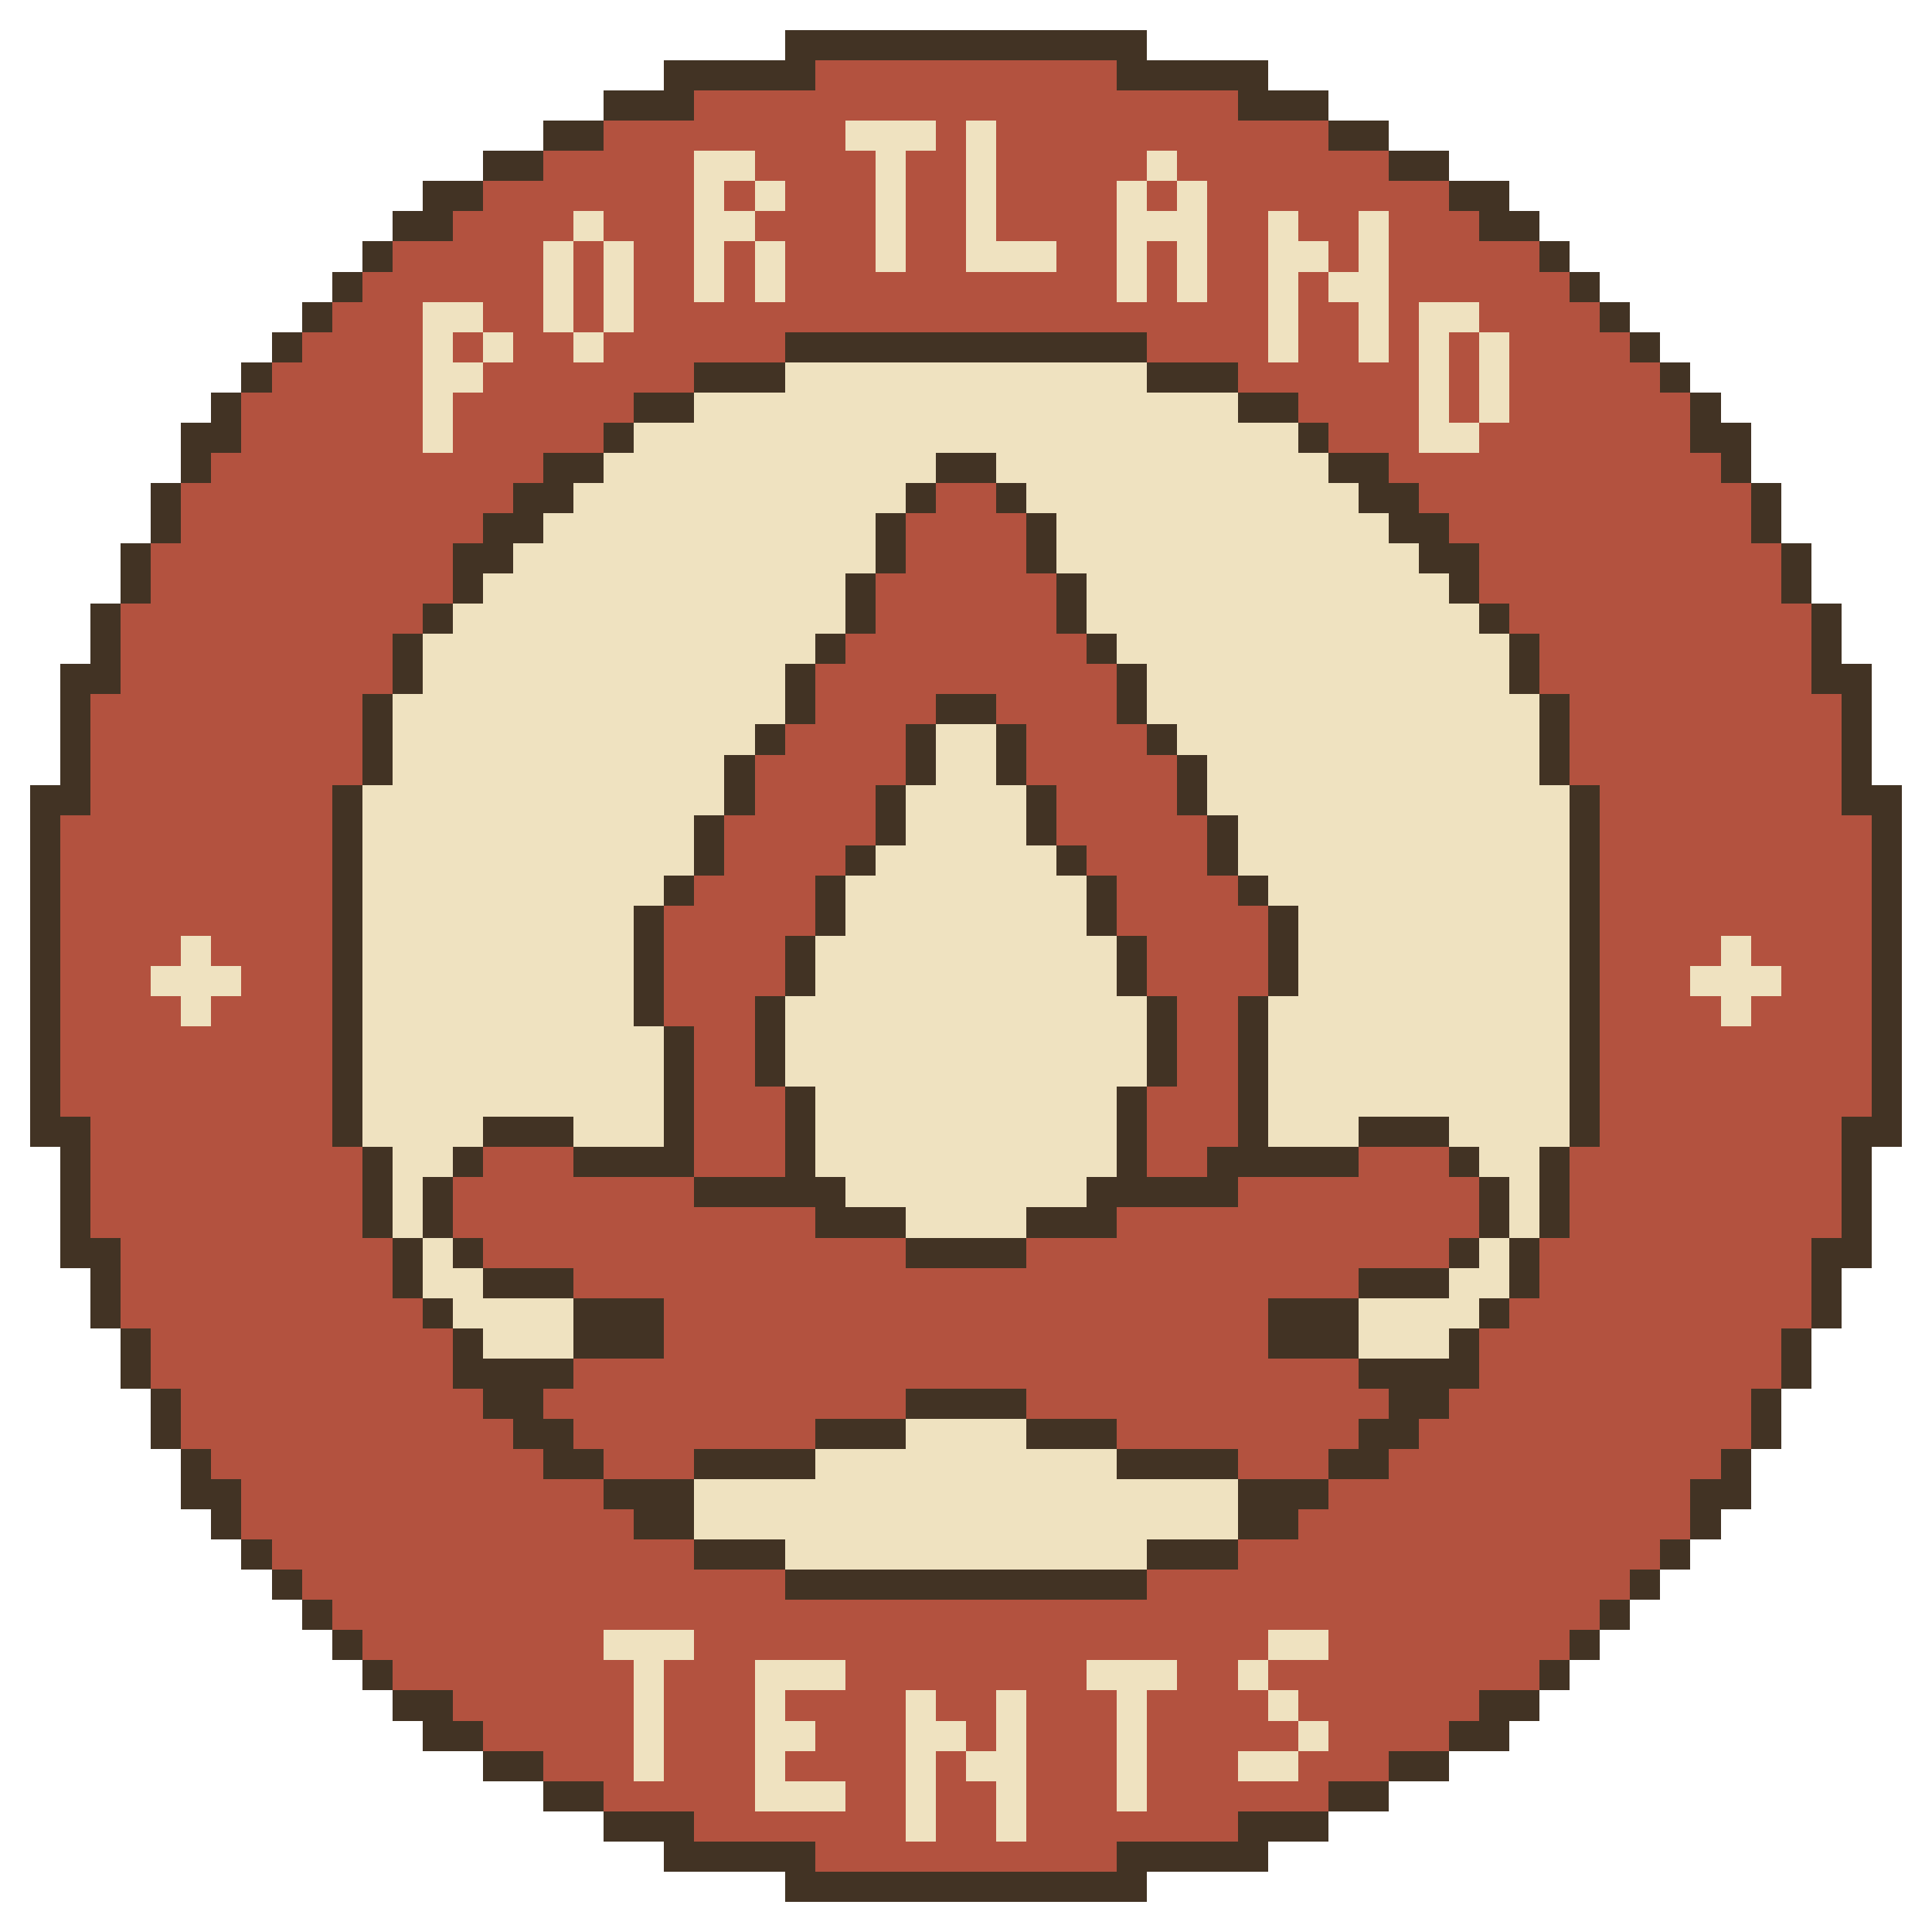
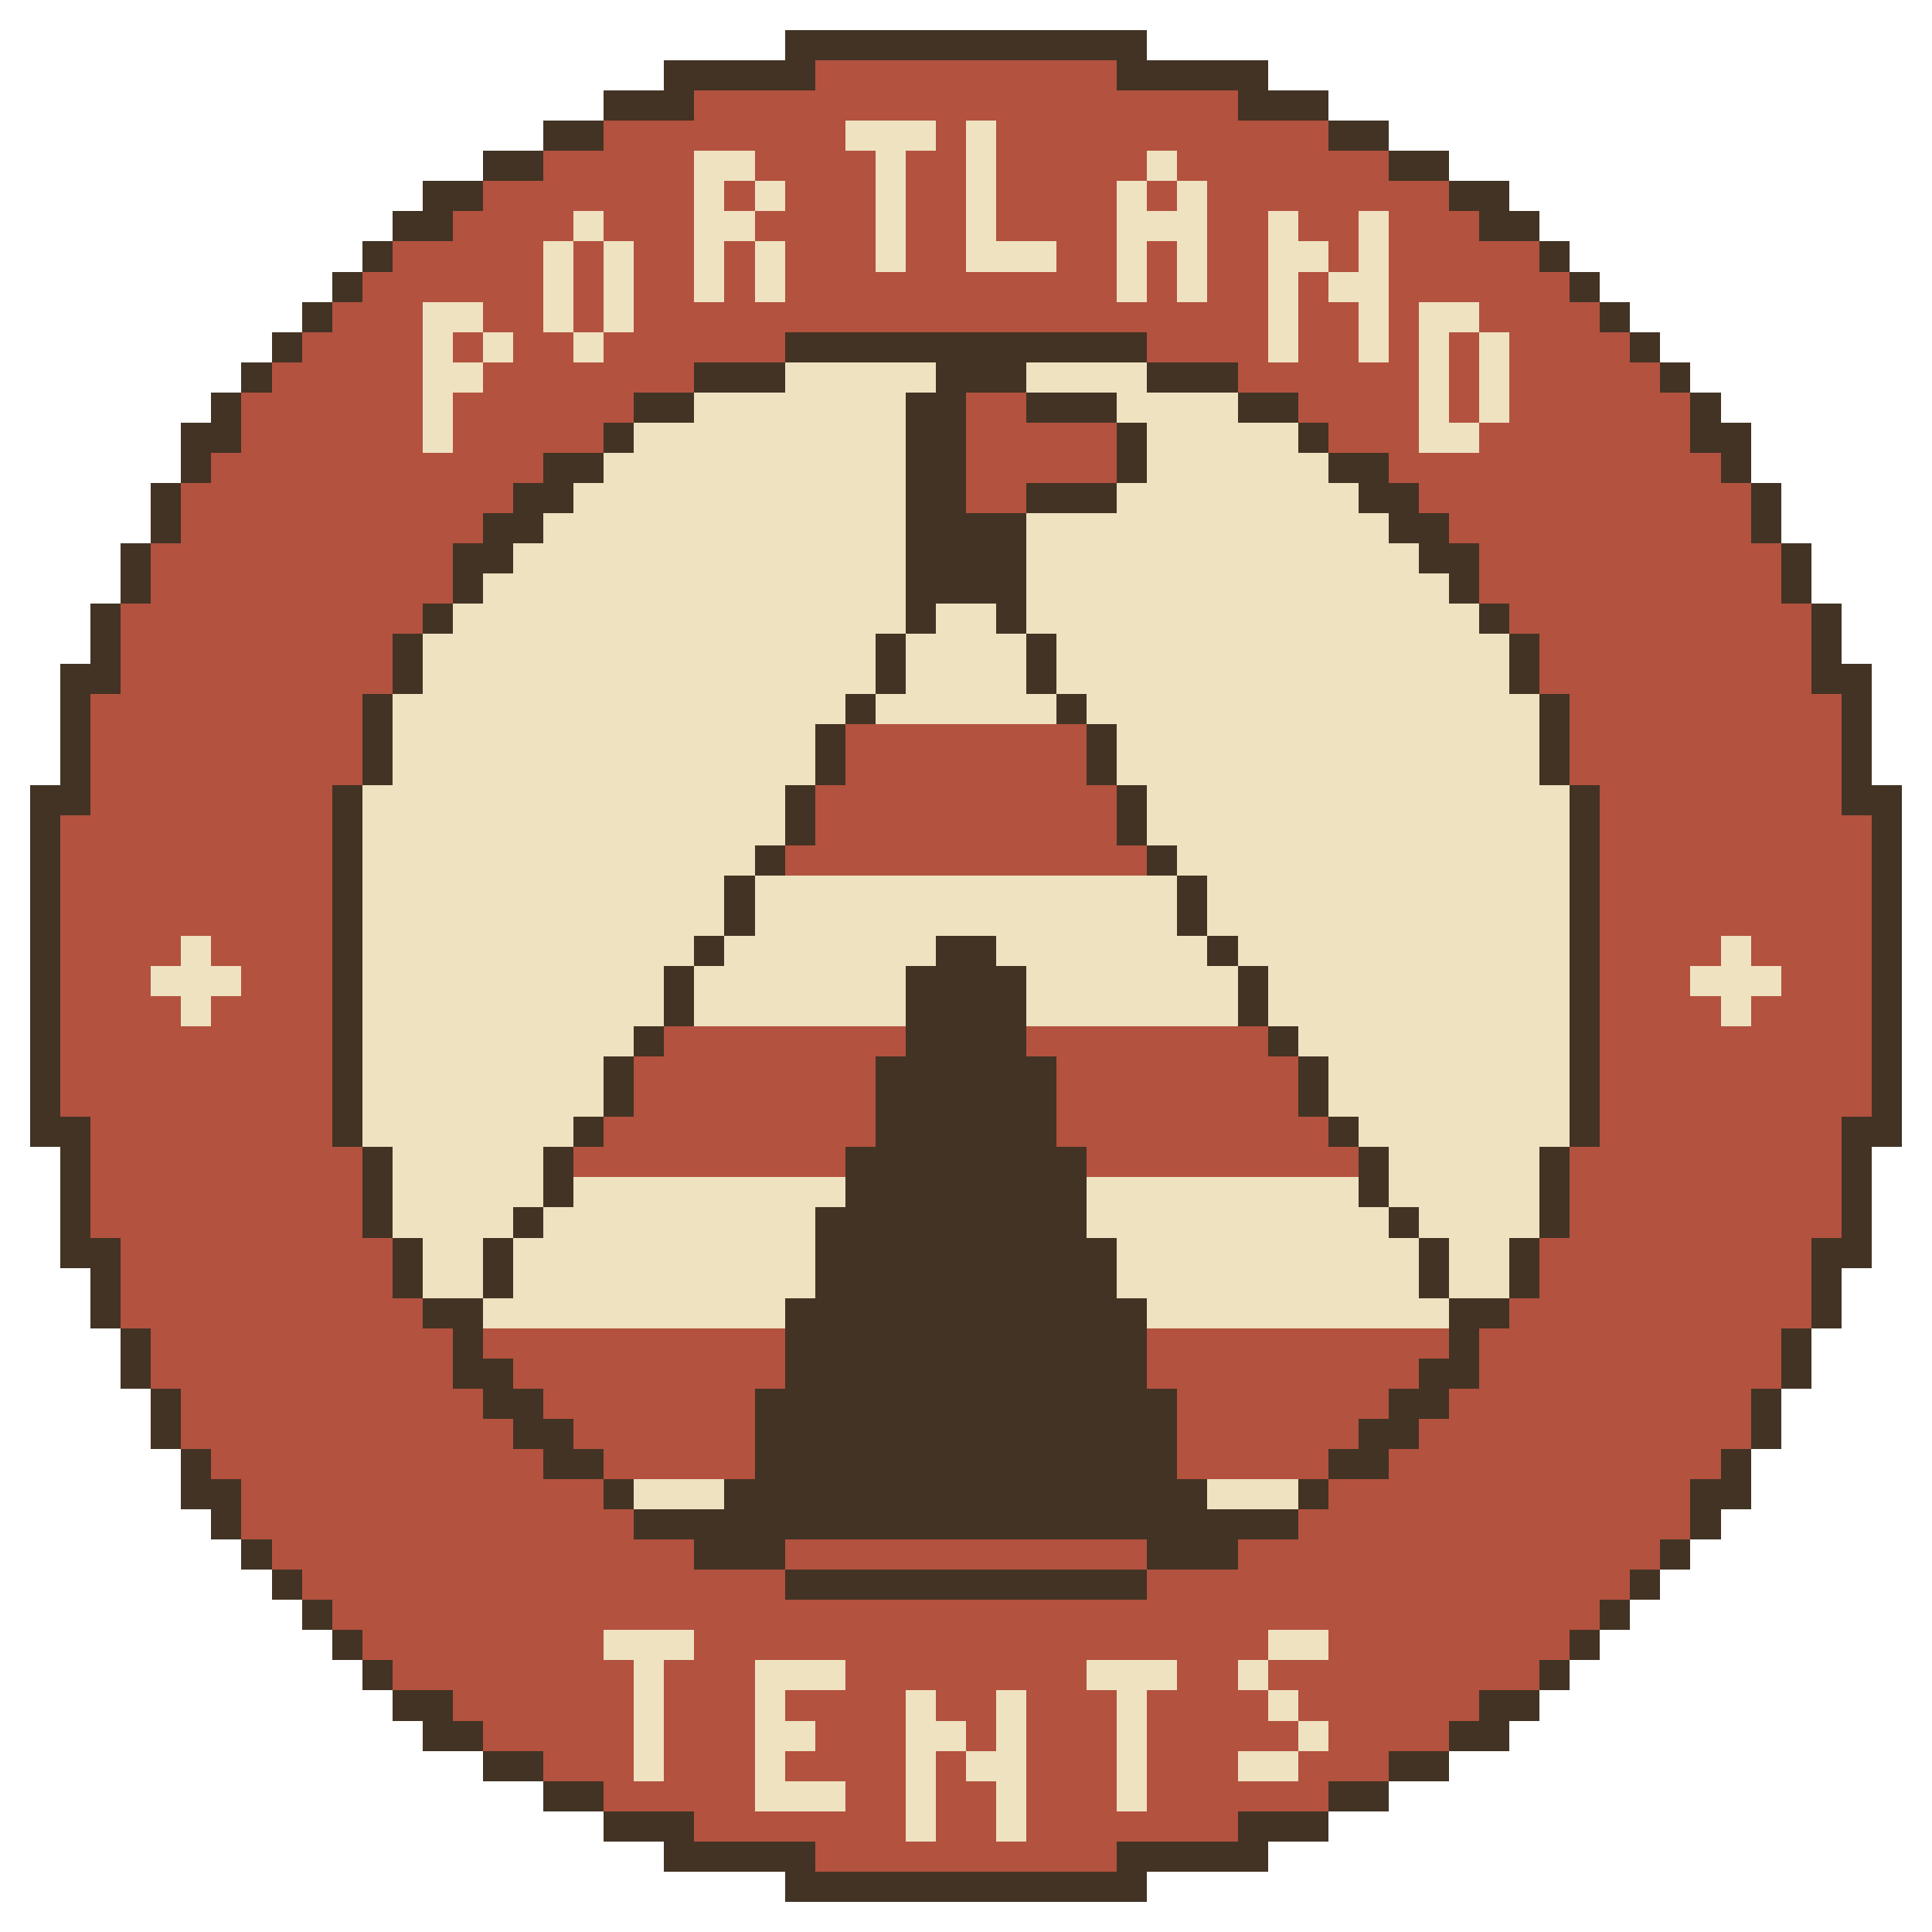
<svg xmlns="http://www.w3.org/2000/svg" viewBox="0 0 64 64" width="512" height="512" shape-rendering="crispEdges">
  <g id="logo-POR-retro">
-     <path fill="#423324" d="M3 21h1v1h-1zM13 21h1v1h-1zM27 21h1v1h-1zM36 21h1v1h-1zM50 21h1v1h-1zM60 21h1v1h-1zM5 17h1v1h-1zM16 17h2v1h-2zM29 17h1v1h-1zM34 17h1v1h-1zM46 17h2v1h-2zM58 17h1v1h-1zM16 58h2v1h-2zM46 58h2v1h-2zM1 32h1v1h-1zM11 32h1v1h-1zM21 32h1v1h-1zM26 32h1v1h-1zM37 32h1v1h-1zM42 32h1v1h-1zM52 32h1v1h-1zM62 32h1v1h-1zM4 45h1v1h-1zM15 45h4v1h-4zM45 45h4v1h-4zM59 45h1v1h-1zM2 41h2v1h-2zM13 41h1v1h-1zM15 41h1v1h-1zM30 41h4v1h-4zM48 41h1v1h-1zM50 41h1v1h-1zM60 41h2v1h-2zM4 18h1v1h-1zM15 18h2v1h-2zM29 18h1v1h-1zM34 18h1v1h-1zM47 18h2v1h-2zM59 18h1v1h-1zM6 14h2v1h-2zM20 14h1v1h-1zM43 14h1v1h-1zM56 14h2v1h-2zM6 15h1v1h-1zM18 15h2v1h-2zM31 15h2v1h-2zM44 15h2v1h-2zM57 15h1v1h-1zM6 48h1v1h-1zM18 48h2v1h-2zM23 48h4v1h-4zM37 48h4v1h-4zM44 48h2v1h-2zM57 48h1v1h-1zM3 42h1v1h-1zM13 42h1v1h-1zM16 42h3v1h-3zM45 42h3v1h-3zM50 42h1v1h-1zM60 42h1v1h-1zM2 38h1v1h-1zM12 38h1v1h-1zM15 38h1v1h-1zM19 38h4v1h-4zM26 38h1v1h-1zM37 38h1v1h-1zM40 38h5v1h-5zM48 38h1v1h-1zM51 38h1v1h-1zM61 38h1v1h-1zM20 3h3v1h-3zM41 3h3v1h-3zM8 51h1v1h-1zM23 51h3v1h-3zM38 51h3v1h-3zM55 51h1v1h-1zM5 16h1v1h-1zM17 16h2v1h-2zM30 16h1v1h-1zM33 16h1v1h-1zM45 16h2v1h-2zM58 16h1v1h-1zM1 34h1v1h-1zM11 34h1v1h-1zM22 34h1v1h-1zM25 34h1v1h-1zM38 34h1v1h-1zM41 34h1v1h-1zM52 34h1v1h-1zM62 34h1v1h-1zM5 47h1v1h-1zM17 47h2v1h-2zM27 47h3v1h-3zM34 47h3v1h-3zM45 47h2v1h-2zM58 47h1v1h-1zM8 12h1v1h-1zM23 12h3v1h-3zM38 12h3v1h-3zM55 12h1v1h-1zM12 8h1v1h-1zM51 8h1v1h-1zM1 28h1v1h-1zM11 28h1v1h-1zM23 28h1v1h-1zM28 28h1v1h-1zM35 28h1v1h-1zM40 28h1v1h-1zM52 28h1v1h-1zM62 28h1v1h-1zM2 24h1v1h-1zM12 24h1v1h-1zM25 24h1v1h-1zM30 24h1v1h-1zM33 24h1v1h-1zM38 24h1v1h-1zM51 24h1v1h-1zM61 24h1v1h-1zM7 13h1v1h-1zM21 13h2v1h-2zM41 13h2v1h-2zM56 13h1v1h-1zM11 9h1v1h-1zM52 9h1v1h-1zM2 25h1v1h-1zM12 25h1v1h-1zM24 25h1v1h-1zM30 25h1v1h-1zM33 25h1v1h-1zM39 25h1v1h-1zM51 25h1v1h-1zM61 25h1v1h-1zM2 22h2v1h-2zM13 22h1v1h-1zM26 22h1v1h-1zM37 22h1v1h-1zM50 22h1v1h-1zM60 22h2v1h-2zM14 57h2v1h-2zM48 57h2v1h-2zM1 30h1v1h-1zM11 30h1v1h-1zM21 30h1v1h-1zM27 30h1v1h-1zM36 30h1v1h-1zM42 30h1v1h-1zM52 30h1v1h-1zM62 30h1v1h-1zM18 4h2v1h-2zM44 4h2v1h-2zM11 54h1v1h-1zM52 54h1v1h-1zM4 19h1v1h-1zM15 19h1v1h-1zM28 19h1v1h-1zM35 19h1v1h-1zM48 19h1v1h-1zM59 19h1v1h-1zM9 11h1v1h-1zM26 11h12v1h-12zM54 11h1v1h-1zM1 31h1v1h-1zM11 31h1v1h-1zM21 31h1v1h-1zM26 31h1v1h-1zM37 31h1v1h-1zM42 31h1v1h-1zM52 31h1v1h-1zM62 31h1v1h-1zM1 27h1v1h-1zM11 27h1v1h-1zM23 27h1v1h-1zM29 27h1v1h-1zM34 27h1v1h-1zM40 27h1v1h-1zM52 27h1v1h-1zM62 27h1v1h-1zM16 5h2v1h-2zM46 5h2v1h-2zM12 55h1v1h-1zM51 55h1v1h-1zM20 60h3v1h-3zM41 60h3v1h-3zM1 37h2v1h-2zM11 37h1v1h-1zM16 37h3v1h-3zM22 37h1v1h-1zM26 37h1v1h-1zM37 37h1v1h-1zM41 37h1v1h-1zM45 37h3v1h-3zM52 37h1v1h-1zM61 37h2v1h-2zM13 7h2v1h-2zM49 7h2v1h-2zM22 61h5v1h-5zM37 61h5v1h-5zM4 44h1v1h-1zM15 44h1v1h-1zM19 44h3v1h-3zM42 44h3v1h-3zM48 44h1v1h-1zM59 44h1v1h-1zM1 35h1v1h-1zM11 35h1v1h-1zM22 35h1v1h-1zM25 35h1v1h-1zM38 35h1v1h-1zM41 35h1v1h-1zM52 35h1v1h-1zM62 35h1v1h-1zM2 40h1v1h-1zM12 40h1v1h-1zM14 40h1v1h-1zM27 40h3v1h-3zM34 40h3v1h-3zM49 40h1v1h-1zM51 40h1v1h-1zM61 40h1v1h-1zM14 6h2v1h-2zM48 6h2v1h-2zM7 50h1v1h-1zM21 50h2v1h-2zM41 50h2v1h-2zM56 50h1v1h-1zM26 1h12v1h-12zM10 53h1v1h-1zM53 53h1v1h-1zM1 29h1v1h-1zM11 29h1v1h-1zM22 29h1v1h-1zM27 29h1v1h-1zM36 29h1v1h-1zM41 29h1v1h-1zM52 29h1v1h-1zM62 29h1v1h-1zM22 2h5v1h-5zM37 2h5v1h-5zM5 46h1v1h-1zM16 46h2v1h-2zM30 46h4v1h-4zM46 46h2v1h-2zM58 46h1v1h-1zM3 43h1v1h-1zM14 43h1v1h-1zM19 43h3v1h-3zM42 43h3v1h-3zM49 43h1v1h-1zM60 43h1v1h-1zM18 59h2v1h-2zM44 59h2v1h-2zM3 20h1v1h-1zM14 20h1v1h-1zM28 20h1v1h-1zM35 20h1v1h-1zM49 20h1v1h-1zM60 20h1v1h-1zM13 56h2v1h-2zM49 56h2v1h-2zM1 36h1v1h-1zM11 36h1v1h-1zM22 36h1v1h-1zM26 36h1v1h-1zM37 36h1v1h-1zM41 36h1v1h-1zM52 36h1v1h-1zM62 36h1v1h-1zM1 33h1v1h-1zM11 33h1v1h-1zM21 33h1v1h-1zM25 33h1v1h-1zM38 33h1v1h-1zM41 33h1v1h-1zM52 33h1v1h-1zM62 33h1v1h-1zM2 39h1v1h-1zM12 39h1v1h-1zM14 39h1v1h-1zM23 39h5v1h-5zM36 39h5v1h-5zM49 39h1v1h-1zM51 39h1v1h-1zM61 39h1v1h-1zM6 49h2v1h-2zM20 49h3v1h-3zM41 49h3v1h-3zM56 49h2v1h-2zM10 10h1v1h-1zM53 10h1v1h-1zM9 52h1v1h-1zM26 52h12v1h-12zM54 52h1v1h-1zM1 26h2v1h-2zM11 26h1v1h-1zM24 26h1v1h-1zM29 26h1v1h-1zM34 26h1v1h-1zM39 26h1v1h-1zM52 26h1v1h-1zM61 26h2v1h-2zM2 23h1v1h-1zM12 23h1v1h-1zM26 23h1v1h-1zM31 23h2v1h-2zM37 23h1v1h-1zM51 23h1v1h-1zM61 23h1v1h-1zM26 62h12v1h-12z" />
-     <path fill="#b3523f" d="M4 21h9v1h-9zM28 21h8v1h-8zM51 21h9v1h-9zM6 17h10v1h-10zM30 17h4v1h-4zM48 17h10v1h-10zM18 58h3v1h-3zM22 58h3v1h-3zM26 58h4v1h-4zM31 58h1v1h-1zM34 58h3v1h-3zM38 58h3v1h-3zM43 58h3v1h-3zM2 32h3v1h-3zM8 32h3v1h-3zM22 32h4v1h-4zM38 32h4v1h-4zM53 32h3v1h-3zM59 32h3v1h-3zM5 45h10v1h-10zM19 45h26v1h-26zM49 45h10v1h-10zM4 41h9v1h-9zM16 41h14v1h-14zM34 41h14v1h-14zM51 41h9v1h-9zM5 18h10v1h-10zM30 18h4v1h-4zM49 18h10v1h-10zM8 14h6v1h-6zM15 14h5v1h-5zM44 14h3v1h-3zM49 14h7v1h-7zM7 15h11v1h-11zM46 15h11v1h-11zM7 48h11v1h-11zM20 48h3v1h-3zM41 48h3v1h-3zM46 48h11v1h-11zM4 42h9v1h-9zM19 42h26v1h-26zM51 42h9v1h-9zM3 38h9v1h-9zM16 38h3v1h-3zM23 38h3v1h-3zM38 38h2v1h-2zM45 38h3v1h-3zM52 38h9v1h-9zM23 3h18v1h-18zM9 51h14v1h-14zM41 51h14v1h-14zM6 16h11v1h-11zM31 16h2v1h-2zM47 16h11v1h-11zM2 34h9v1h-9zM23 34h2v1h-2zM39 34h2v1h-2zM53 34h9v1h-9zM6 47h11v1h-11zM19 47h8v1h-8zM37 47h8v1h-8zM47 47h11v1h-11zM9 12h5v1h-5zM16 12h7v1h-7zM41 12h6v1h-6zM48 12h1v1h-1zM50 12h5v1h-5zM13 8h5v1h-5zM19 8h1v1h-1zM21 8h2v1h-2zM24 8h1v1h-1zM26 8h3v1h-3zM30 8h2v1h-2zM35 8h2v1h-2zM38 8h1v1h-1zM40 8h2v1h-2zM44 8h1v1h-1zM46 8h5v1h-5zM2 28h9v1h-9zM24 28h4v1h-4zM36 28h4v1h-4zM53 28h9v1h-9zM3 24h9v1h-9zM26 24h4v1h-4zM34 24h4v1h-4zM52 24h9v1h-9zM8 13h6v1h-6zM15 13h6v1h-6zM43 13h4v1h-4zM48 13h1v1h-1zM50 13h6v1h-6zM12 9h6v1h-6zM19 9h1v1h-1zM21 9h2v1h-2zM24 9h1v1h-1zM26 9h11v1h-11zM38 9h1v1h-1zM40 9h2v1h-2zM43 9h1v1h-1zM46 9h6v1h-6zM3 25h9v1h-9zM25 25h5v1h-5zM34 25h5v1h-5zM52 25h9v1h-9zM4 22h9v1h-9zM27 22h10v1h-10zM51 22h9v1h-9zM16 57h5v1h-5zM22 57h3v1h-3zM27 57h3v1h-3zM32 57h1v1h-1zM34 57h3v1h-3zM38 57h5v1h-5zM44 57h4v1h-4zM2 30h9v1h-9zM22 30h5v1h-5zM37 30h5v1h-5zM53 30h9v1h-9zM20 4h8v1h-8zM31 4h1v1h-1zM33 4h11v1h-11zM12 54h8v1h-8zM23 54h19v1h-19zM44 54h8v1h-8zM5 19h10v1h-10zM29 19h6v1h-6zM49 19h10v1h-10zM10 11h4v1h-4zM15 11h1v1h-1zM17 11h2v1h-2zM20 11h6v1h-6zM38 11h4v1h-4zM43 11h2v1h-2zM46 11h1v1h-1zM48 11h1v1h-1zM50 11h4v1h-4zM2 31h4v1h-4zM7 31h4v1h-4zM22 31h4v1h-4zM38 31h4v1h-4zM53 31h4v1h-4zM58 31h4v1h-4zM2 27h9v1h-9zM24 27h5v1h-5zM35 27h5v1h-5zM53 27h9v1h-9zM18 5h5v1h-5zM25 5h4v1h-4zM30 5h2v1h-2zM33 5h5v1h-5zM39 5h7v1h-7zM13 55h8v1h-8zM22 55h3v1h-3zM28 55h8v1h-8zM39 55h2v1h-2zM42 55h9v1h-9zM23 60h7v1h-7zM31 60h2v1h-2zM34 60h7v1h-7zM3 37h8v1h-8zM23 37h3v1h-3zM38 37h3v1h-3zM53 37h8v1h-8zM15 7h4v1h-4zM20 7h3v1h-3zM25 7h4v1h-4zM30 7h2v1h-2zM33 7h4v1h-4zM40 7h2v1h-2zM43 7h2v1h-2zM46 7h3v1h-3zM27 61h10v1h-10zM5 44h10v1h-10zM22 44h20v1h-20zM49 44h10v1h-10zM2 35h9v1h-9zM23 35h2v1h-2zM39 35h2v1h-2zM53 35h9v1h-9zM3 40h9v1h-9zM15 40h12v1h-12zM37 40h12v1h-12zM52 40h9v1h-9zM16 6h7v1h-7zM24 6h1v1h-1zM26 6h3v1h-3zM30 6h2v1h-2zM33 6h4v1h-4zM38 6h1v1h-1zM40 6h8v1h-8zM8 50h13v1h-13zM43 50h13v1h-13zM11 53h42v1h-42zM2 29h9v1h-9zM23 29h4v1h-4zM37 29h4v1h-4zM53 29h9v1h-9zM27 2h10v1h-10zM6 46h10v1h-10zM18 46h12v1h-12zM34 46h12v1h-12zM48 46h10v1h-10zM4 43h10v1h-10zM22 43h20v1h-20zM50 43h10v1h-10zM20 59h5v1h-5zM28 59h2v1h-2zM31 59h2v1h-2zM34 59h3v1h-3zM38 59h6v1h-6zM4 20h10v1h-10zM29 20h6v1h-6zM50 20h10v1h-10zM15 56h6v1h-6zM22 56h3v1h-3zM26 56h4v1h-4zM31 56h2v1h-2zM34 56h3v1h-3zM38 56h4v1h-4zM43 56h6v1h-6zM2 36h9v1h-9zM23 36h3v1h-3zM38 36h3v1h-3zM53 36h9v1h-9zM2 33h4v1h-4zM7 33h4v1h-4zM22 33h3v1h-3zM39 33h2v1h-2zM53 33h4v1h-4zM58 33h4v1h-4zM3 39h9v1h-9zM15 39h8v1h-8zM41 39h8v1h-8zM52 39h9v1h-9zM8 49h12v1h-12zM44 49h12v1h-12zM11 10h3v1h-3zM16 10h2v1h-2zM19 10h1v1h-1zM21 10h21v1h-21zM43 10h2v1h-2zM46 10h1v1h-1zM49 10h4v1h-4zM10 52h16v1h-16zM38 52h16v1h-16zM3 26h8v1h-8zM25 26h4v1h-4zM35 26h4v1h-4zM53 26h8v1h-8zM3 23h9v1h-9zM27 23h4v1h-4zM33 23h4v1h-4zM52 23h9v1h-9z" />
-     <path fill="#efe2c0" d="M14 21h13v1h-13zM37 21h13v1h-13zM18 17h11v1h-11zM35 17h11v1h-11zM21 58h1v1h-1zM25 58h1v1h-1zM30 58h1v1h-1zM32 58h2v1h-2zM37 58h1v1h-1zM41 58h2v1h-2zM5 32h3v1h-3zM12 32h9v1h-9zM27 32h10v1h-10zM43 32h9v1h-9zM56 32h3v1h-3zM14 41h1v1h-1zM49 41h1v1h-1zM17 18h12v1h-12zM35 18h12v1h-12zM14 14h1v1h-1zM21 14h22v1h-22zM47 14h2v1h-2zM20 15h11v1h-11zM33 15h11v1h-11zM27 48h10v1h-10zM14 42h2v1h-2zM48 42h2v1h-2zM13 38h2v1h-2zM27 38h10v1h-10zM49 38h2v1h-2zM26 51h12v1h-12zM19 16h11v1h-11zM34 16h11v1h-11zM12 34h10v1h-10zM26 34h12v1h-12zM42 34h10v1h-10zM30 47h4v1h-4zM14 12h2v1h-2zM26 12h12v1h-12zM47 12h1v1h-1zM49 12h1v1h-1zM18 8h1v1h-1zM20 8h1v1h-1zM23 8h1v1h-1zM25 8h1v1h-1zM29 8h1v1h-1zM32 8h3v1h-3zM37 8h1v1h-1zM39 8h1v1h-1zM42 8h2v1h-2zM45 8h1v1h-1zM12 28h11v1h-11zM29 28h6v1h-6zM41 28h11v1h-11zM13 24h12v1h-12zM31 24h2v1h-2zM39 24h12v1h-12zM14 13h1v1h-1zM23 13h18v1h-18zM47 13h1v1h-1zM49 13h1v1h-1zM18 9h1v1h-1zM20 9h1v1h-1zM23 9h1v1h-1zM25 9h1v1h-1zM37 9h1v1h-1zM39 9h1v1h-1zM42 9h1v1h-1zM44 9h2v1h-2zM13 25h11v1h-11zM31 25h2v1h-2zM40 25h11v1h-11zM14 22h12v1h-12zM38 22h12v1h-12zM21 57h1v1h-1zM25 57h2v1h-2zM30 57h2v1h-2zM33 57h1v1h-1zM37 57h1v1h-1zM43 57h1v1h-1zM12 30h9v1h-9zM28 30h8v1h-8zM43 30h9v1h-9zM28 4h3v1h-3zM32 4h1v1h-1zM20 54h3v1h-3zM42 54h2v1h-2zM16 19h12v1h-12zM36 19h12v1h-12zM14 11h1v1h-1zM16 11h1v1h-1zM19 11h1v1h-1zM42 11h1v1h-1zM45 11h1v1h-1zM47 11h1v1h-1zM49 11h1v1h-1zM6 31h1v1h-1zM12 31h9v1h-9zM27 31h10v1h-10zM43 31h9v1h-9zM57 31h1v1h-1zM12 27h11v1h-11zM30 27h4v1h-4zM41 27h11v1h-11zM23 5h2v1h-2zM29 5h1v1h-1zM32 5h1v1h-1zM38 5h1v1h-1zM21 55h1v1h-1zM25 55h3v1h-3zM36 55h3v1h-3zM41 55h1v1h-1zM30 60h1v1h-1zM33 60h1v1h-1zM12 37h4v1h-4zM19 37h3v1h-3zM27 37h10v1h-10zM42 37h3v1h-3zM48 37h4v1h-4zM19 7h1v1h-1zM23 7h2v1h-2zM29 7h1v1h-1zM32 7h1v1h-1zM37 7h3v1h-3zM42 7h1v1h-1zM45 7h1v1h-1zM16 44h3v1h-3zM45 44h3v1h-3zM12 35h10v1h-10zM26 35h12v1h-12zM42 35h10v1h-10zM13 40h1v1h-1zM30 40h4v1h-4zM50 40h1v1h-1zM23 6h1v1h-1zM25 6h1v1h-1zM29 6h1v1h-1zM32 6h1v1h-1zM37 6h1v1h-1zM39 6h1v1h-1zM23 50h18v1h-18zM12 29h10v1h-10zM28 29h8v1h-8zM42 29h10v1h-10zM15 43h4v1h-4zM45 43h4v1h-4zM25 59h3v1h-3zM30 59h1v1h-1zM33 59h1v1h-1zM37 59h1v1h-1zM15 20h13v1h-13zM36 20h13v1h-13zM21 56h1v1h-1zM25 56h1v1h-1zM30 56h1v1h-1zM33 56h1v1h-1zM37 56h1v1h-1zM42 56h1v1h-1zM12 36h10v1h-10zM27 36h10v1h-10zM42 36h10v1h-10zM6 33h1v1h-1zM12 33h9v1h-9zM26 33h12v1h-12zM42 33h10v1h-10zM57 33h1v1h-1zM13 39h1v1h-1zM28 39h8v1h-8zM50 39h1v1h-1zM23 49h18v1h-18zM14 10h2v1h-2zM18 10h1v1h-1zM20 10h1v1h-1zM42 10h1v1h-1zM45 10h1v1h-1zM47 10h2v1h-2zM12 26h12v1h-12zM30 26h4v1h-4zM40 26h12v1h-12zM13 23h13v1h-13zM38 23h13v1h-13z" />
+     <path fill="#423324" d="M3 21h1v1h-1zM13 21h1v1h-1zM29 21h1v1h-1zM34 21h1v1h-1zM50 21h1v1h-1zM60 21h1v1h-1zM5 17h1v1h-1zM16 17h2v1h-2zM30 17h4v1h-4zM46 17h2v1h-2zM58 17h1v1h-1zM16 58h2v1h-2zM46 58h2v1h-2zM1 32h1v1h-1zM11 32h1v1h-1zM22 32h1v1h-1zM30 32h4v1h-4zM41 32h1v1h-1zM52 32h1v1h-1zM62 32h1v1h-1zM4 45h1v1h-1zM15 45h2v1h-2zM26 45h12v1h-12zM47 45h2v1h-2zM59 45h1v1h-1zM2 41h2v1h-2zM13 41h1v1h-1zM16 41h1v1h-1zM27 41h10v1h-10zM47 41h1v1h-1zM50 41h1v1h-1zM60 41h2v1h-2zM4 18h1v1h-1zM15 18h2v1h-2zM30 18h4v1h-4zM47 18h2v1h-2zM59 18h1v1h-1zM6 14h2v1h-2zM20 14h1v1h-1zM30 14h2v1h-2zM37 14h1v1h-1zM43 14h1v1h-1zM56 14h2v1h-2zM6 15h1v1h-1zM18 15h2v1h-2zM30 15h2v1h-2zM37 15h1v1h-1zM44 15h2v1h-2zM57 15h1v1h-1zM6 48h1v1h-1zM18 48h2v1h-2zM25 48h14v1h-14zM44 48h2v1h-2zM57 48h1v1h-1zM3 42h1v1h-1zM13 42h1v1h-1zM16 42h1v1h-1zM27 42h10v1h-10zM47 42h1v1h-1zM50 42h1v1h-1zM60 42h1v1h-1zM2 38h1v1h-1zM12 38h1v1h-1zM18 38h1v1h-1zM28 38h8v1h-8zM45 38h1v1h-1zM51 38h1v1h-1zM61 38h1v1h-1zM20 3h3v1h-3zM41 3h3v1h-3zM8 51h1v1h-1zM23 51h3v1h-3zM38 51h3v1h-3zM55 51h1v1h-1zM5 16h1v1h-1zM17 16h2v1h-2zM30 16h2v1h-2zM34 16h3v1h-3zM45 16h2v1h-2zM58 16h1v1h-1zM1 34h1v1h-1zM11 34h1v1h-1zM21 34h1v1h-1zM30 34h4v1h-4zM42 34h1v1h-1zM52 34h1v1h-1zM62 34h1v1h-1zM5 47h1v1h-1zM17 47h2v1h-2zM25 47h14v1h-14zM45 47h2v1h-2zM58 47h1v1h-1zM8 12h1v1h-1zM23 12h3v1h-3zM31 12h3v1h-3zM38 12h3v1h-3zM55 12h1v1h-1zM12 8h1v1h-1zM51 8h1v1h-1zM1 28h1v1h-1zM11 28h1v1h-1zM25 28h1v1h-1zM38 28h1v1h-1zM52 28h1v1h-1zM62 28h1v1h-1zM2 24h1v1h-1zM12 24h1v1h-1zM27 24h1v1h-1zM36 24h1v1h-1zM51 24h1v1h-1zM61 24h1v1h-1zM7 13h1v1h-1zM21 13h2v1h-2zM30 13h2v1h-2zM34 13h3v1h-3zM41 13h2v1h-2zM56 13h1v1h-1zM11 9h1v1h-1zM52 9h1v1h-1zM2 25h1v1h-1zM12 25h1v1h-1zM27 25h1v1h-1zM36 25h1v1h-1zM51 25h1v1h-1zM61 25h1v1h-1zM2 22h2v1h-2zM13 22h1v1h-1zM29 22h1v1h-1zM34 22h1v1h-1zM50 22h1v1h-1zM60 22h2v1h-2zM14 57h2v1h-2zM48 57h2v1h-2zM1 30h1v1h-1zM11 30h1v1h-1zM24 30h1v1h-1zM39 30h1v1h-1zM52 30h1v1h-1zM62 30h1v1h-1zM18 4h2v1h-2zM44 4h2v1h-2zM11 54h1v1h-1zM52 54h1v1h-1zM4 19h1v1h-1zM15 19h1v1h-1zM30 19h4v1h-4zM48 19h1v1h-1zM59 19h1v1h-1zM9 11h1v1h-1zM26 11h12v1h-12zM54 11h1v1h-1zM1 31h1v1h-1zM11 31h1v1h-1zM23 31h1v1h-1zM31 31h2v1h-2zM40 31h1v1h-1zM52 31h1v1h-1zM62 31h1v1h-1zM1 27h1v1h-1zM11 27h1v1h-1zM26 27h1v1h-1zM37 27h1v1h-1zM52 27h1v1h-1zM62 27h1v1h-1zM16 5h2v1h-2zM46 5h2v1h-2zM12 55h1v1h-1zM51 55h1v1h-1zM20 60h3v1h-3zM41 60h3v1h-3zM1 37h2v1h-2zM11 37h1v1h-1zM19 37h1v1h-1zM29 37h6v1h-6zM44 37h1v1h-1zM52 37h1v1h-1zM61 37h2v1h-2zM13 7h2v1h-2zM49 7h2v1h-2zM22 61h5v1h-5zM37 61h5v1h-5zM4 44h1v1h-1zM15 44h1v1h-1zM26 44h12v1h-12zM48 44h1v1h-1zM59 44h1v1h-1zM1 35h1v1h-1zM11 35h1v1h-1zM20 35h1v1h-1zM29 35h6v1h-6zM43 35h1v1h-1zM52 35h1v1h-1zM62 35h1v1h-1zM2 40h1v1h-1zM12 40h1v1h-1zM17 40h1v1h-1zM27 40h9v1h-9zM46 40h1v1h-1zM51 40h1v1h-1zM61 40h1v1h-1zM14 6h2v1h-2zM48 6h2v1h-2zM7 50h1v1h-1zM21 50h22v1h-22zM56 50h1v1h-1zM26 1h12v1h-12zM10 53h1v1h-1zM53 53h1v1h-1zM1 29h1v1h-1zM11 29h1v1h-1zM24 29h1v1h-1zM39 29h1v1h-1zM52 29h1v1h-1zM62 29h1v1h-1zM22 2h5v1h-5zM37 2h5v1h-5zM5 46h1v1h-1zM16 46h2v1h-2zM25 46h14v1h-14zM46 46h2v1h-2zM58 46h1v1h-1zM3 43h1v1h-1zM14 43h2v1h-2zM26 43h12v1h-12zM48 43h2v1h-2zM60 43h1v1h-1zM18 59h2v1h-2zM44 59h2v1h-2zM3 20h1v1h-1zM14 20h1v1h-1zM30 20h1v1h-1zM33 20h1v1h-1zM49 20h1v1h-1zM60 20h1v1h-1zM13 56h2v1h-2zM49 56h2v1h-2zM1 36h1v1h-1zM11 36h1v1h-1zM20 36h1v1h-1zM29 36h6v1h-6zM43 36h1v1h-1zM52 36h1v1h-1zM62 36h1v1h-1zM1 33h1v1h-1zM11 33h1v1h-1zM22 33h1v1h-1zM30 33h4v1h-4zM41 33h1v1h-1zM52 33h1v1h-1zM62 33h1v1h-1zM2 39h1v1h-1zM12 39h1v1h-1zM18 39h1v1h-1zM28 39h8v1h-8zM45 39h1v1h-1zM51 39h1v1h-1zM61 39h1v1h-1zM6 49h2v1h-2zM20 49h1v1h-1zM24 49h16v1h-16zM43 49h1v1h-1zM56 49h2v1h-2zM10 10h1v1h-1zM53 10h1v1h-1zM9 52h1v1h-1zM26 52h12v1h-12zM54 52h1v1h-1zM1 26h2v1h-2zM11 26h1v1h-1zM26 26h1v1h-1zM37 26h1v1h-1zM52 26h1v1h-1zM61 26h2v1h-2zM2 23h1v1h-1zM12 23h1v1h-1zM28 23h1v1h-1zM35 23h1v1h-1zM51 23h1v1h-1zM61 23h1v1h-1zM26 62h12v1h-12z" />
+     <path fill="#b3523f" d="M4 21h9v1h-9zM51 21h9v1h-9zM6 17h10v1h-10zM48 17h10v1h-10zM18 58h3v1h-3zM22 58h3v1h-3zM26 58h4v1h-4zM31 58h1v1h-1zM34 58h3v1h-3zM38 58h3v1h-3zM43 58h3v1h-3zM2 32h3v1h-3zM8 32h3v1h-3zM53 32h3v1h-3zM59 32h3v1h-3zM5 45h10v1h-10zM17 45h9v1h-9zM38 45h9v1h-9zM49 45h10v1h-10zM4 41h9v1h-9zM51 41h9v1h-9zM5 18h10v1h-10zM49 18h10v1h-10zM8 14h6v1h-6zM15 14h5v1h-5zM32 14h5v1h-5zM44 14h3v1h-3zM49 14h7v1h-7zM7 15h11v1h-11zM32 15h5v1h-5zM46 15h11v1h-11zM7 48h11v1h-11zM20 48h5v1h-5zM39 48h5v1h-5zM46 48h11v1h-11zM4 42h9v1h-9zM51 42h9v1h-9zM3 38h9v1h-9zM19 38h9v1h-9zM36 38h9v1h-9zM52 38h9v1h-9zM23 3h18v1h-18zM9 51h14v1h-14zM26 51h12v1h-12zM41 51h14v1h-14zM6 16h11v1h-11zM32 16h2v1h-2zM47 16h11v1h-11zM2 34h9v1h-9zM22 34h8v1h-8zM34 34h8v1h-8zM53 34h9v1h-9zM6 47h11v1h-11zM19 47h6v1h-6zM39 47h6v1h-6zM47 47h11v1h-11zM9 12h5v1h-5zM16 12h7v1h-7zM41 12h6v1h-6zM48 12h1v1h-1zM50 12h5v1h-5zM13 8h5v1h-5zM19 8h1v1h-1zM21 8h2v1h-2zM24 8h1v1h-1zM26 8h3v1h-3zM30 8h2v1h-2zM35 8h2v1h-2zM38 8h1v1h-1zM40 8h2v1h-2zM44 8h1v1h-1zM46 8h5v1h-5zM2 28h9v1h-9zM26 28h12v1h-12zM53 28h9v1h-9zM3 24h9v1h-9zM28 24h8v1h-8zM52 24h9v1h-9zM8 13h6v1h-6zM15 13h6v1h-6zM32 13h2v1h-2zM43 13h4v1h-4zM48 13h1v1h-1zM50 13h6v1h-6zM12 9h6v1h-6zM19 9h1v1h-1zM21 9h2v1h-2zM24 9h1v1h-1zM26 9h11v1h-11zM38 9h1v1h-1zM40 9h2v1h-2zM43 9h1v1h-1zM46 9h6v1h-6zM3 25h9v1h-9zM28 25h8v1h-8zM52 25h9v1h-9zM4 22h9v1h-9zM51 22h9v1h-9zM16 57h5v1h-5zM22 57h3v1h-3zM27 57h3v1h-3zM32 57h1v1h-1zM34 57h3v1h-3zM38 57h5v1h-5zM44 57h4v1h-4zM2 30h9v1h-9zM53 30h9v1h-9zM20 4h8v1h-8zM31 4h1v1h-1zM33 4h11v1h-11zM12 54h8v1h-8zM23 54h19v1h-19zM44 54h8v1h-8zM5 19h10v1h-10zM49 19h10v1h-10zM10 11h4v1h-4zM15 11h1v1h-1zM17 11h2v1h-2zM20 11h6v1h-6zM38 11h4v1h-4zM43 11h2v1h-2zM46 11h1v1h-1zM48 11h1v1h-1zM50 11h4v1h-4zM2 31h4v1h-4zM7 31h4v1h-4zM53 31h4v1h-4zM58 31h4v1h-4zM2 27h9v1h-9zM27 27h10v1h-10zM53 27h9v1h-9zM18 5h5v1h-5zM25 5h4v1h-4zM30 5h2v1h-2zM33 5h5v1h-5zM39 5h7v1h-7zM13 55h8v1h-8zM22 55h3v1h-3zM28 55h8v1h-8zM39 55h2v1h-2zM42 55h9v1h-9zM23 60h7v1h-7zM31 60h2v1h-2zM34 60h7v1h-7zM3 37h8v1h-8zM20 37h9v1h-9zM35 37h9v1h-9zM53 37h8v1h-8zM15 7h4v1h-4zM20 7h3v1h-3zM25 7h4v1h-4zM30 7h2v1h-2zM33 7h4v1h-4zM40 7h2v1h-2zM43 7h2v1h-2zM46 7h3v1h-3zM27 61h10v1h-10zM5 44h10v1h-10zM16 44h10v1h-10zM38 44h10v1h-10zM49 44h10v1h-10zM2 35h9v1h-9zM21 35h8v1h-8zM35 35h8v1h-8zM53 35h9v1h-9zM3 40h9v1h-9zM52 40h9v1h-9zM16 6h7v1h-7zM24 6h1v1h-1zM26 6h3v1h-3zM30 6h2v1h-2zM33 6h4v1h-4zM38 6h1v1h-1zM40 6h8v1h-8zM8 50h13v1h-13zM43 50h13v1h-13zM11 53h42v1h-42zM2 29h9v1h-9zM53 29h9v1h-9zM27 2h10v1h-10zM6 46h10v1h-10zM18 46h7v1h-7zM39 46h7v1h-7zM48 46h10v1h-10zM4 43h10v1h-10zM50 43h10v1h-10zM20 59h5v1h-5zM28 59h2v1h-2zM31 59h2v1h-2zM34 59h3v1h-3zM38 59h6v1h-6zM4 20h10v1h-10zM50 20h10v1h-10zM15 56h6v1h-6zM22 56h3v1h-3zM26 56h4v1h-4zM31 56h2v1h-2zM34 56h3v1h-3zM38 56h4v1h-4zM43 56h6v1h-6zM2 36h9v1h-9zM21 36h8v1h-8zM35 36h8v1h-8zM53 36h9v1h-9zM2 33h4v1h-4zM7 33h4v1h-4zM53 33h4v1h-4zM58 33h4v1h-4zM3 39h9v1h-9zM52 39h9v1h-9zM8 49h12v1h-12zM44 49h12v1h-12zM11 10h3v1h-3zM16 10h2v1h-2zM19 10h1v1h-1zM21 10h21v1h-21zM43 10h2v1h-2zM46 10h1v1h-1zM49 10h4v1h-4zM10 52h16v1h-16zM38 52h16v1h-16zM3 26h8v1h-8zM27 26h10v1h-10zM53 26h8v1h-8zM3 23h9v1h-9zM52 23h9v1h-9z" />
+     <path fill="#efe2c0" d="M14 21h15v1h-15zM30 21h4v1h-4zM35 21h15v1h-15zM18 17h12v1h-12zM34 17h12v1h-12zM21 58h1v1h-1zM25 58h1v1h-1zM30 58h1v1h-1zM32 58h2v1h-2zM37 58h1v1h-1zM41 58h2v1h-2zM5 32h3v1h-3zM12 32h10v1h-10zM23 32h7v1h-7zM34 32h7v1h-7zM42 32h10v1h-10zM56 32h3v1h-3zM14 41h2v1h-2zM17 41h10v1h-10zM37 41h10v1h-10zM48 41h2v1h-2zM17 18h13v1h-13zM34 18h13v1h-13zM14 14h1v1h-1zM21 14h9v1h-9zM38 14h5v1h-5zM47 14h2v1h-2zM20 15h10v1h-10zM38 15h6v1h-6zM14 42h2v1h-2zM17 42h10v1h-10zM37 42h10v1h-10zM48 42h2v1h-2zM13 38h5v1h-5zM46 38h5v1h-5zM19 16h11v1h-11zM37 16h8v1h-8zM12 34h9v1h-9zM43 34h9v1h-9zM14 12h2v1h-2zM26 12h5v1h-5zM34 12h4v1h-4zM47 12h1v1h-1zM49 12h1v1h-1zM18 8h1v1h-1zM20 8h1v1h-1zM23 8h1v1h-1zM25 8h1v1h-1zM29 8h1v1h-1zM32 8h3v1h-3zM37 8h1v1h-1zM39 8h1v1h-1zM42 8h2v1h-2zM45 8h1v1h-1zM12 28h13v1h-13zM39 28h13v1h-13zM13 24h14v1h-14zM37 24h14v1h-14zM14 13h1v1h-1zM23 13h7v1h-7zM37 13h4v1h-4zM47 13h1v1h-1zM49 13h1v1h-1zM18 9h1v1h-1zM20 9h1v1h-1zM23 9h1v1h-1zM25 9h1v1h-1zM37 9h1v1h-1zM39 9h1v1h-1zM42 9h1v1h-1zM44 9h2v1h-2zM13 25h14v1h-14zM37 25h14v1h-14zM14 22h15v1h-15zM30 22h4v1h-4zM35 22h15v1h-15zM21 57h1v1h-1zM25 57h2v1h-2zM30 57h2v1h-2zM33 57h1v1h-1zM37 57h1v1h-1zM43 57h1v1h-1zM12 30h12v1h-12zM25 30h14v1h-14zM40 30h12v1h-12zM28 4h3v1h-3zM32 4h1v1h-1zM20 54h3v1h-3zM42 54h2v1h-2zM16 19h14v1h-14zM34 19h14v1h-14zM14 11h1v1h-1zM16 11h1v1h-1zM19 11h1v1h-1zM42 11h1v1h-1zM45 11h1v1h-1zM47 11h1v1h-1zM49 11h1v1h-1zM6 31h1v1h-1zM12 31h11v1h-11zM24 31h7v1h-7zM33 31h7v1h-7zM41 31h11v1h-11zM57 31h1v1h-1zM12 27h14v1h-14zM38 27h14v1h-14zM23 5h2v1h-2zM29 5h1v1h-1zM32 5h1v1h-1zM38 5h1v1h-1zM21 55h1v1h-1zM25 55h3v1h-3zM36 55h3v1h-3zM41 55h1v1h-1zM30 60h1v1h-1zM33 60h1v1h-1zM12 37h7v1h-7zM45 37h7v1h-7zM19 7h1v1h-1zM23 7h2v1h-2zM29 7h1v1h-1zM32 7h1v1h-1zM37 7h3v1h-3zM42 7h1v1h-1zM45 7h1v1h-1zM12 35h8v1h-8zM44 35h8v1h-8zM13 40h4v1h-4zM18 40h9v1h-9zM36 40h10v1h-10zM47 40h4v1h-4zM23 6h1v1h-1zM25 6h1v1h-1zM29 6h1v1h-1zM32 6h1v1h-1zM37 6h1v1h-1zM39 6h1v1h-1zM12 29h12v1h-12zM25 29h14v1h-14zM40 29h12v1h-12zM16 43h10v1h-10zM38 43h10v1h-10zM25 59h3v1h-3zM30 59h1v1h-1zM33 59h1v1h-1zM37 59h1v1h-1zM15 20h15v1h-15zM31 20h2v1h-2zM34 20h15v1h-15zM21 56h1v1h-1zM25 56h1v1h-1zM30 56h1v1h-1zM33 56h1v1h-1zM37 56h1v1h-1zM42 56h1v1h-1zM12 36h8v1h-8zM44 36h8v1h-8zM6 33h1v1h-1zM12 33h10v1h-10zM23 33h7v1h-7zM34 33h7v1h-7zM42 33h10v1h-10zM57 33h1v1h-1zM13 39h5v1h-5zM19 39h9v1h-9zM36 39h9v1h-9zM46 39h5v1h-5zM21 49h3v1h-3zM40 49h3v1h-3zM14 10h2v1h-2zM18 10h1v1h-1zM20 10h1v1h-1zM42 10h1v1h-1zM45 10h1v1h-1zM47 10h2v1h-2zM12 26h14v1h-14zM38 26h14v1h-14zM13 23h15v1h-15zM29 23h6v1h-6zM36 23h15v1h-15z" />
  </g>
</svg>
